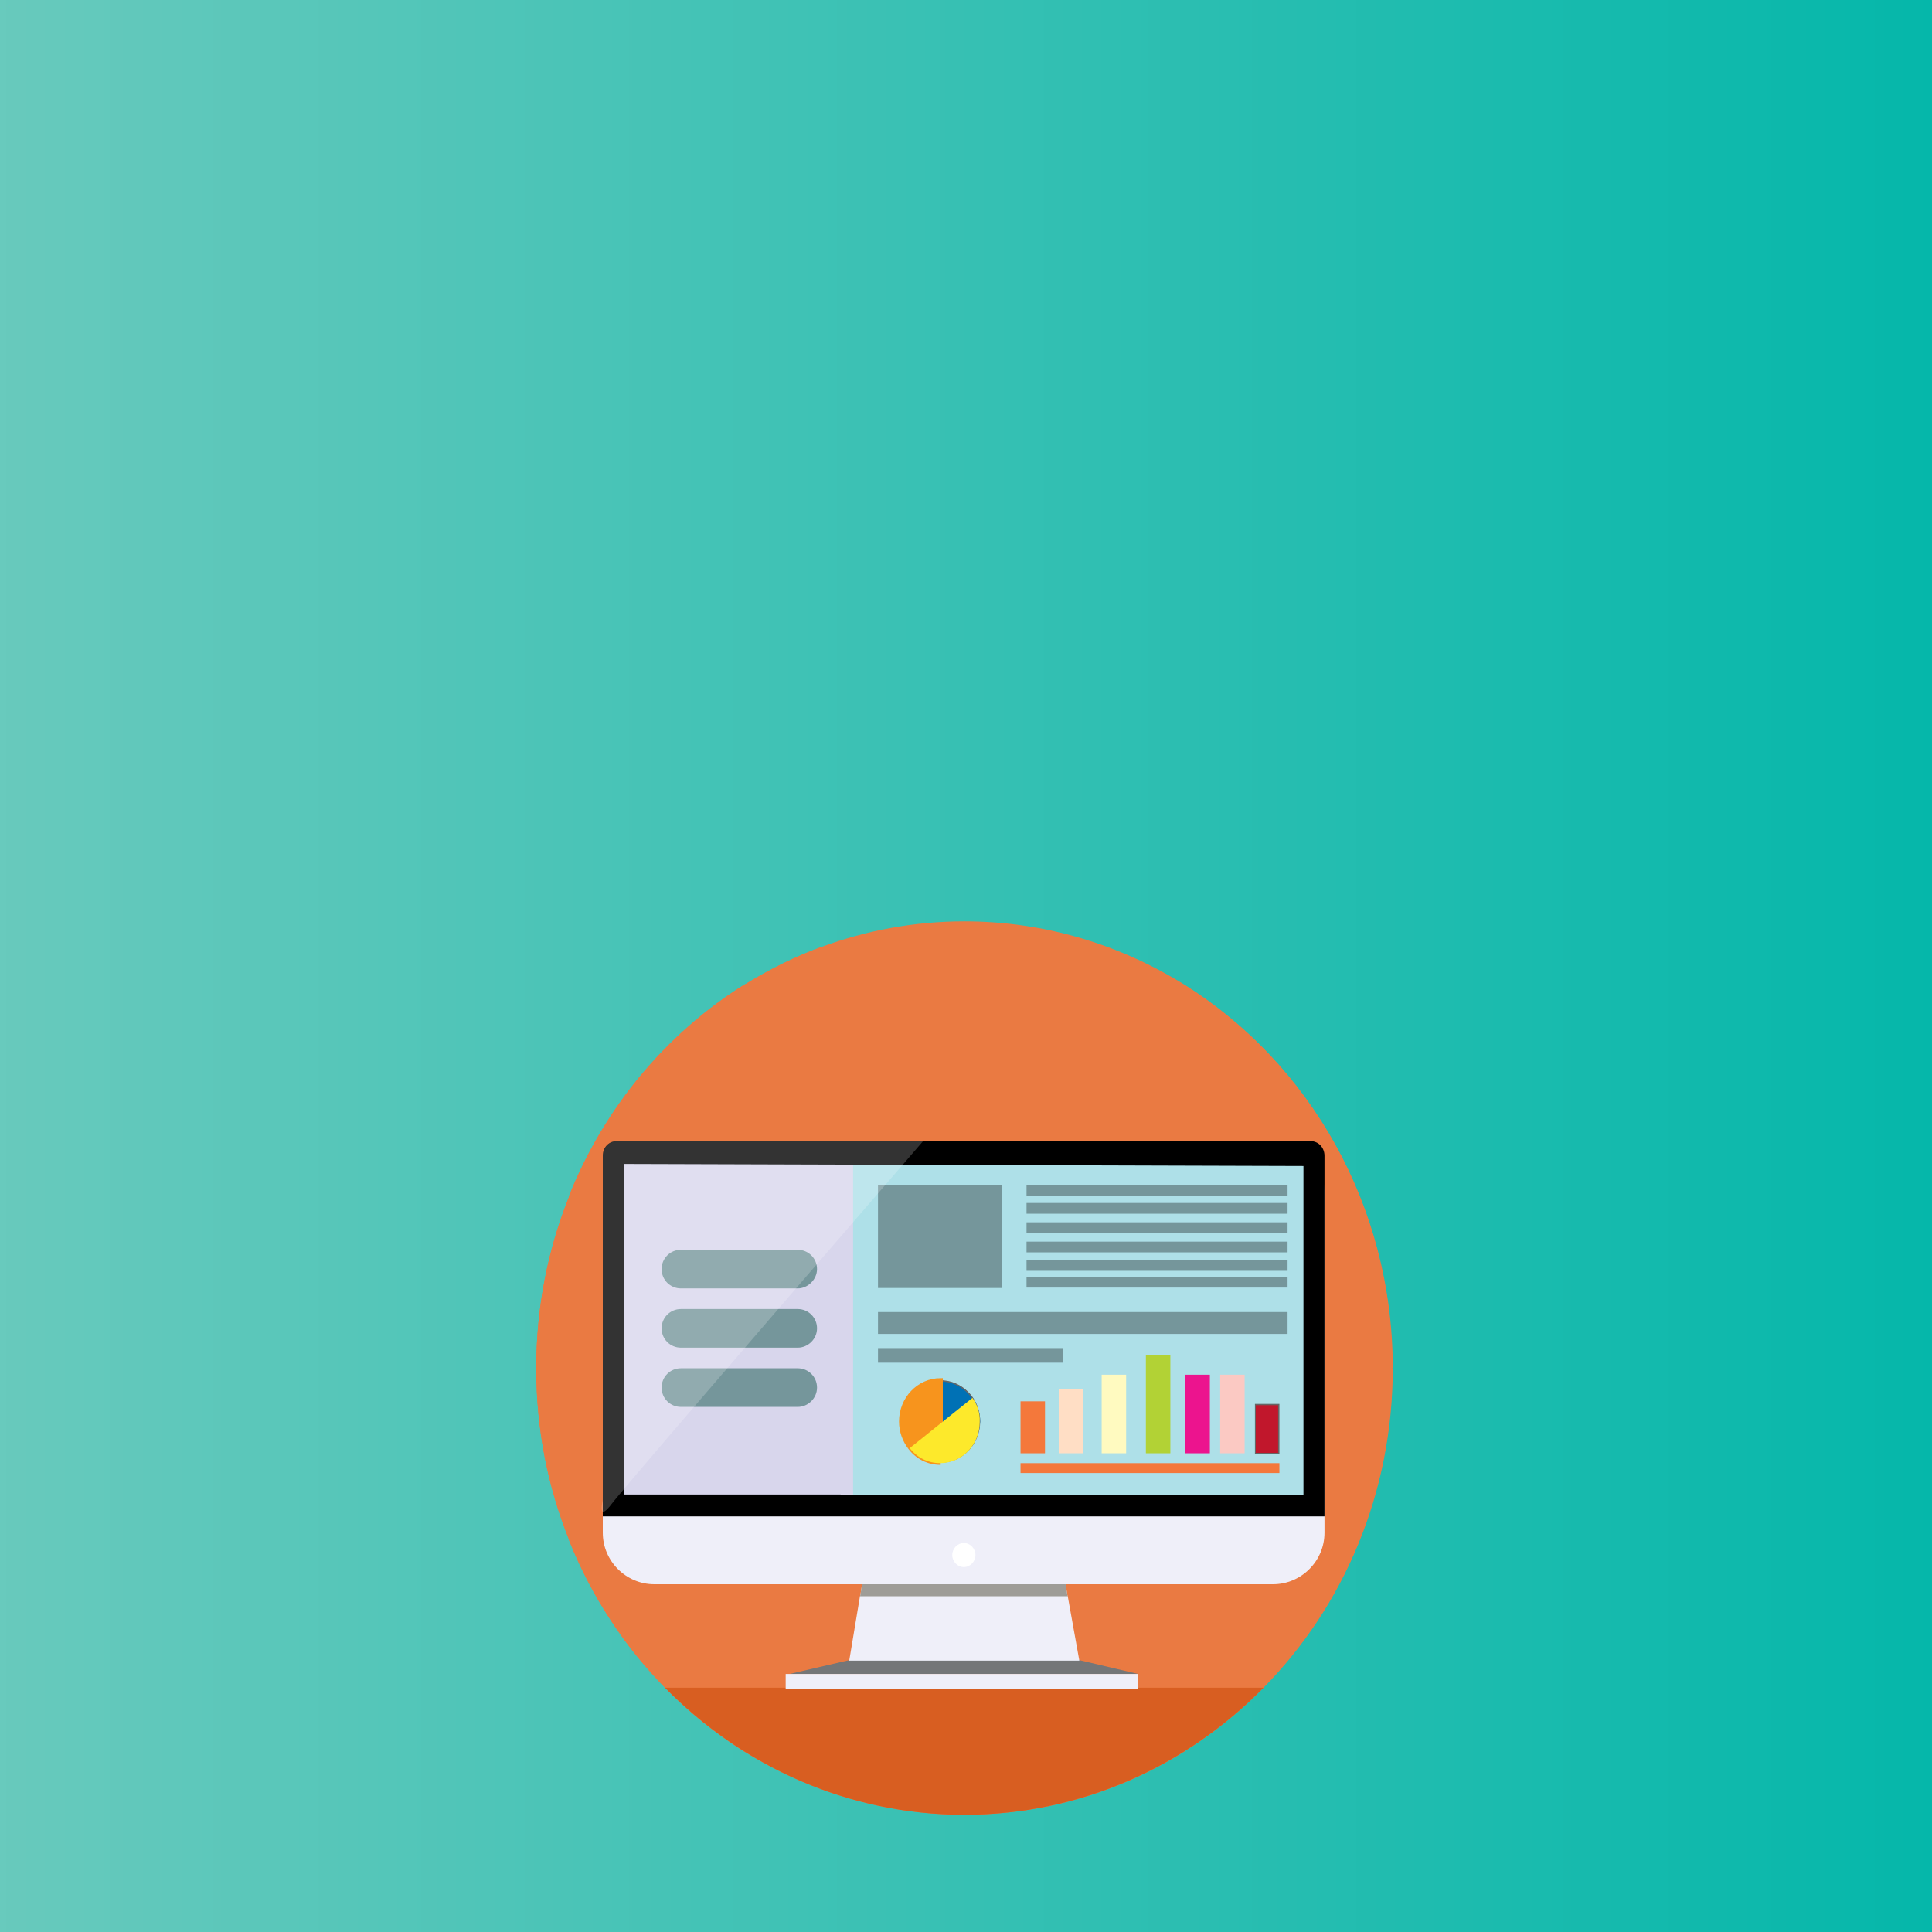
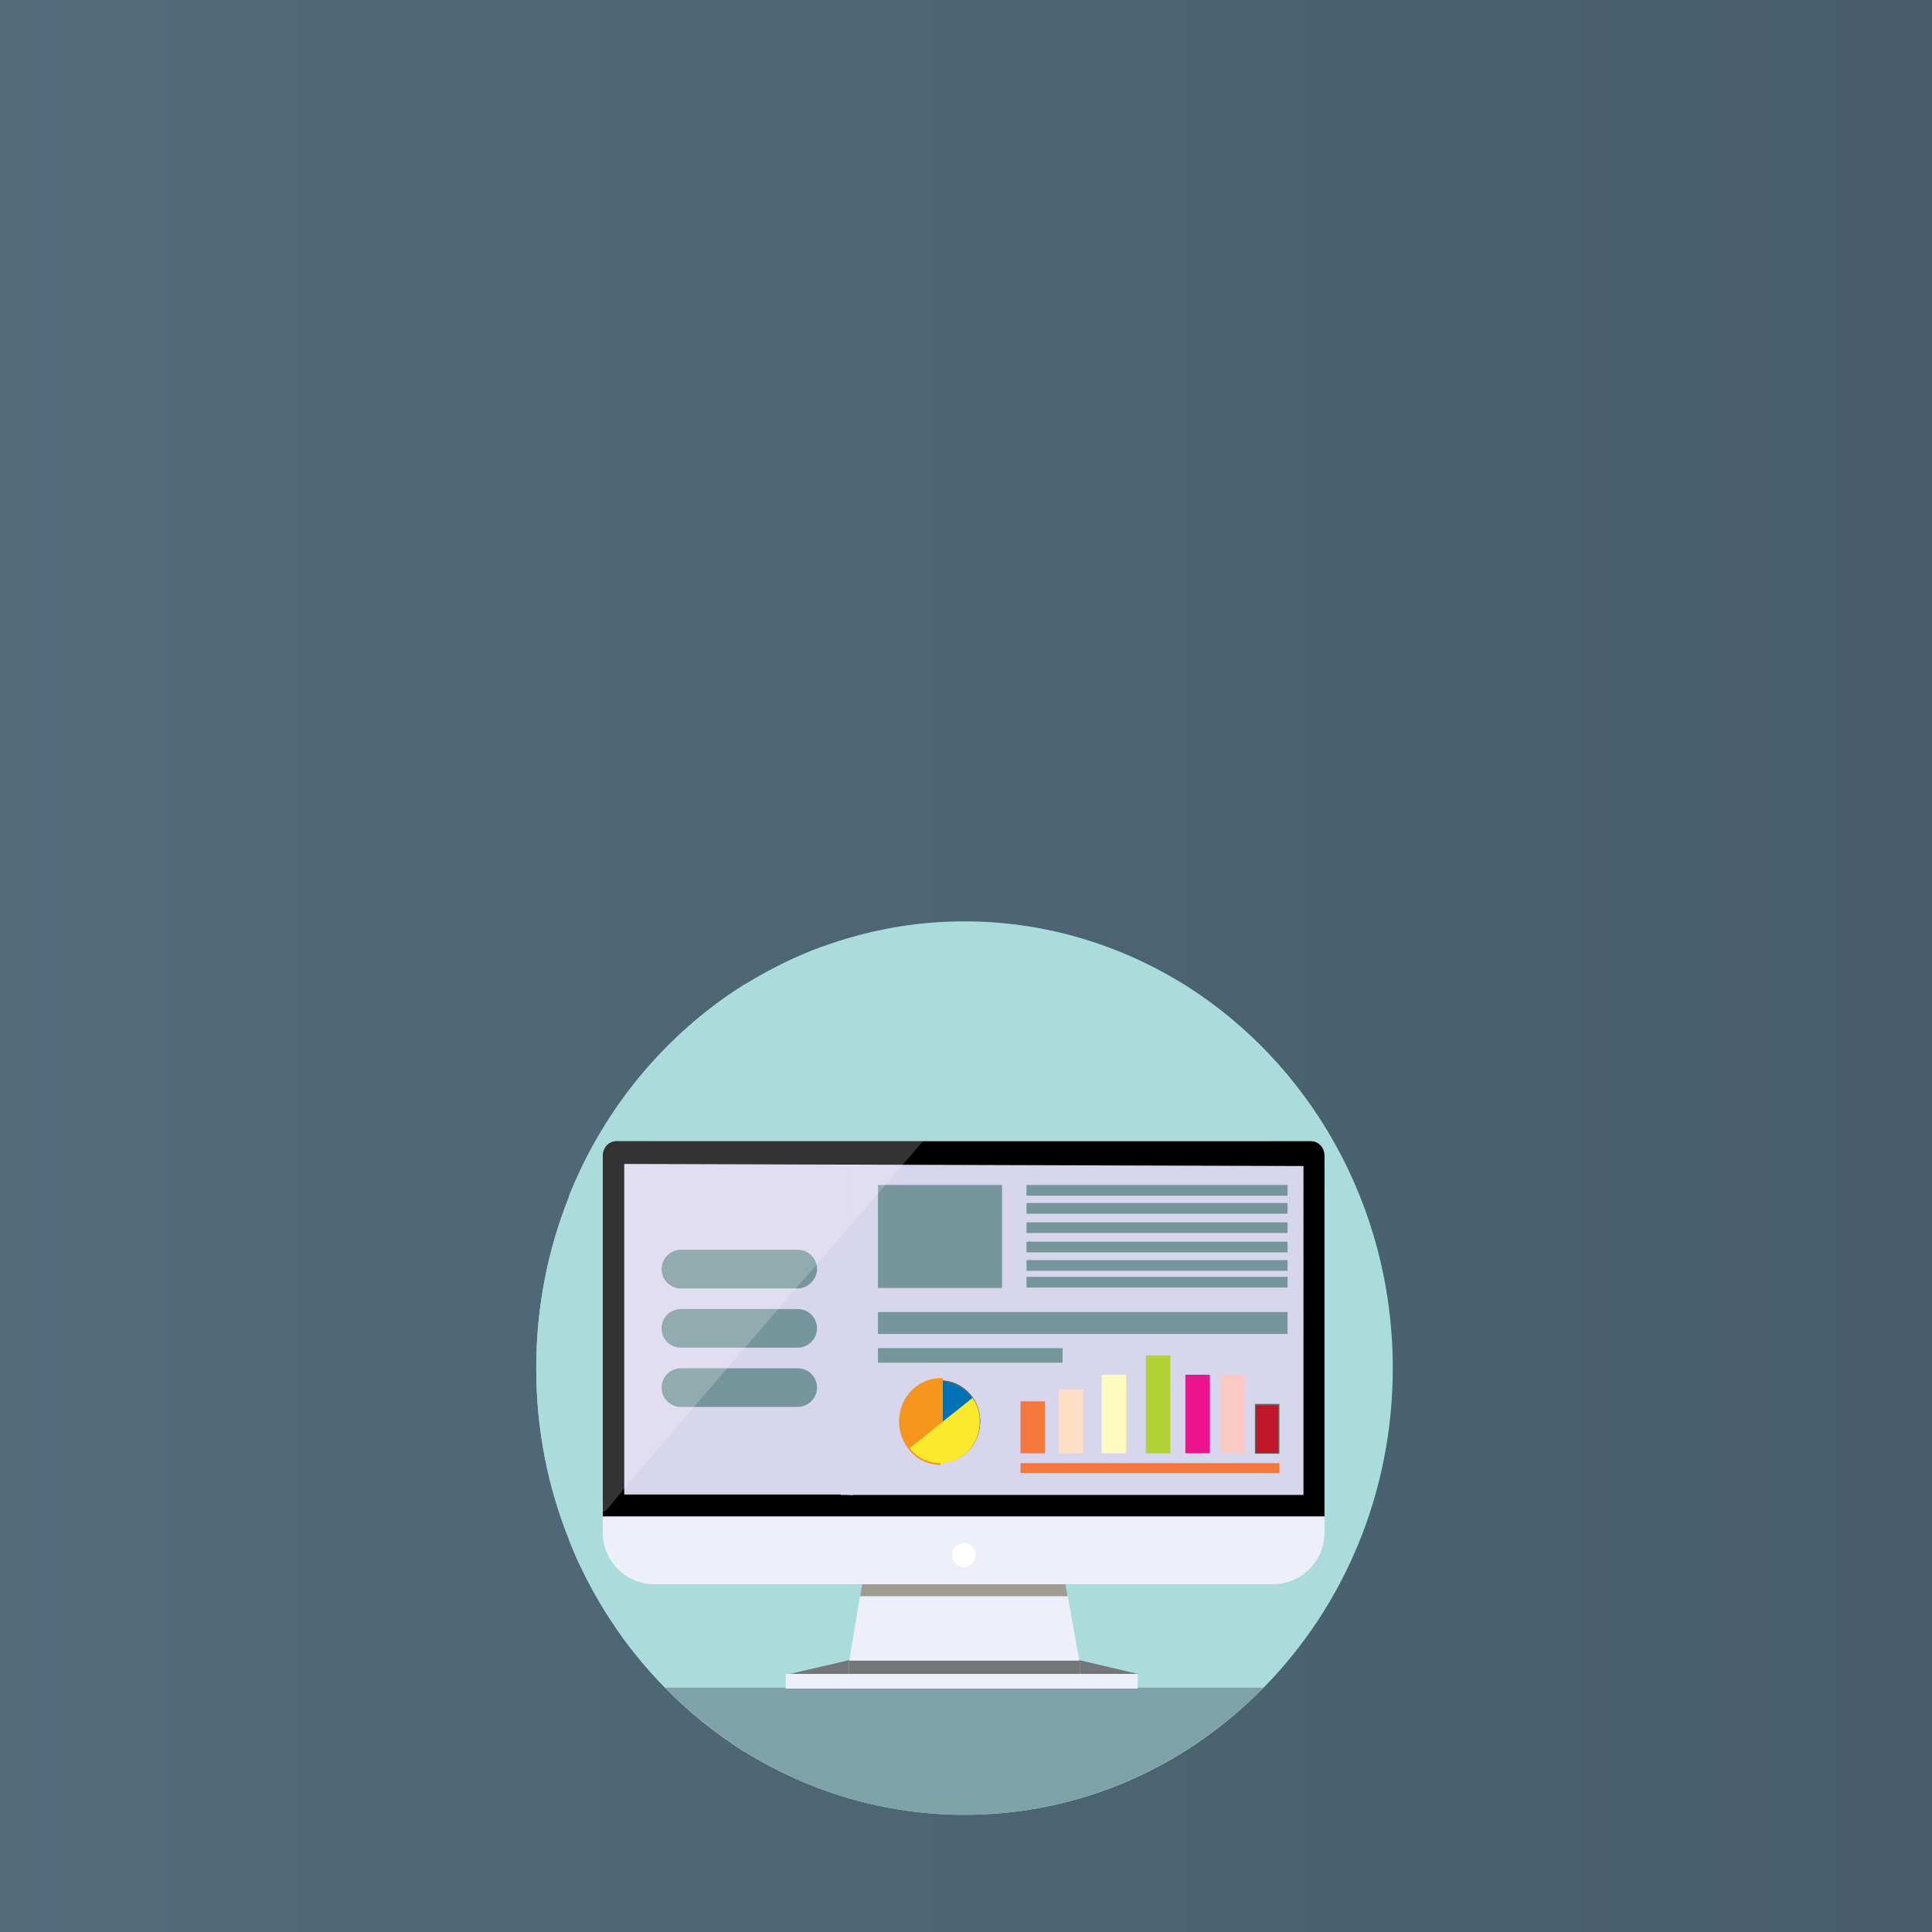
<svg xmlns="http://www.w3.org/2000/svg" version="1.1" id="Layer_1" x="0px" y="0px" viewBox="0 0 450 450" style="enable-background:new 0 0 450 450;" xml:space="preserve">
  <style type="text/css">
	.st0{fill:url(#SVGID_1_);}
- 	.st1{fill:#EA7A42;}
+ 	.st1{fill:#A9DCDB;}
	.st2{fill:#EFEFF9;}
	.st3{fill:#FFFFFF;}
- 	.st4{fill:#AEE0E8;}
+ 	.st4{fill:#D8D6EC;}
	.st5{fill:#747678;}
- 	.st6{fill:#D85E21;}
- 	.st7{fill:#D8D6EC;}
- 	.st8{fill:#75969B;}
- 	.st9{fill:#F4783B;}
- 	.st10{fill:#EC148E;}
- 	.st11{fill:#FBC9C3;}
- 	.st12{fill:#C1172C;}
- 	.st13{fill:#666666;}
- 	.st14{fill:#FFDEC5;}
- 	.st15{fill:#FFFAC0;}
- 	.st16{fill:#B2D235;}
- 	.st17{fill:#0071B5;}
- 	.st18{fill:#F7941D;stroke:#F7941D;stroke-miterlimit:10;}
- 	.st19{fill:#FDE92B;}
- 	.st20{fill:#9E9C97;}
- 	.st21{fill:none;stroke:#000000;stroke-width:2;stroke-miterlimit:10;}
- 	.st22{opacity:0.2;fill:#FFFFFF;enable-background:new    ;}
+ 	.st6{fill:#7FA2A8;}
+ 	.st7{fill:#75969B;}
+ 	.st8{fill:#F4783B;}
+ 	.st9{fill:#EC148E;}
+ 	.st10{fill:#FBC9C3;}
+ 	.st11{fill:#C1172C;}
+ 	.st12{fill:#666666;}
+ 	.st13{fill:#FFDEC5;}
+ 	.st14{fill:#FFFAC0;}
+ 	.st15{fill:#B2D235;}
+ 	.st16{fill:#0071B5;}
+ 	.st17{fill:#F7941D;stroke:#F7941D;stroke-miterlimit:10;}
+ 	.st18{fill:#FDE92B;}
+ 	.st19{fill:#9E9C97;}
+ 	.st20{fill:none;stroke:#000000;stroke-width:2;stroke-miterlimit:10;}
+ 	.st21{opacity:0.2;fill:#FFFFFF;enable-background:new    ;}
</style>
-   <linearGradient id="SVGID_1_" gradientUnits="userSpaceOnUse" x1="-163" y1="225" x2="1109" y2="225" gradientTransform="matrix(1 0 0 -1 0 450)">
-     <stop offset="5.618000e-03" style="stop-color:#8AD0C3" />
-     <stop offset="0.5" style="stop-color:#00B6A9" />
-     <stop offset="1" style="stop-color:#00A185" />
+   <linearGradient id="SVGID_1_" gradientUnits="userSpaceOnUse" x1="-163" y1="616.89" x2="1109" y2="616.89" gradientTransform="matrix(1 0 0 1 0 -391.89)">
+     <stop offset="5.618000e-03" style="stop-color:#567182" />
+     <stop offset="0.5" style="stop-color:#465C6A" />
+     <stop offset="1" style="stop-color:#465C6A" />
  </linearGradient>
-   <rect x="-163" class="st0" width="1272" height="450" />
+   <rect x="-163" y="0" class="st0" width="1272" height="450" />
  <path class="st1" d="M324.3,318.7c0,29.2-11.5,55.5-30.1,74.4c-5.6,5.7-11.8,10.7-18.5,14.9H173.4c-6.7-4.2-12.9-9.2-18.5-14.9  c-9.5-9.7-17.2-21.4-22.4-34.4v-80.1c8.2-20.6,22.7-37.9,40.9-49.3h102.3C304.9,247.5,324.3,280.7,324.3,318.7z" />
  <path class="st1" d="M124.9,318.7c0-14.2,2.7-27.7,7.7-40.1c8.2-20.6,22.7-37.9,40.9-49.3c5.7-3.5,11.7-6.5,18-8.8  c10.4-3.8,21.5-5.9,33.1-5.9c18.7,0,36.2,5.4,51.2,14.7c29.1,18.2,48.6,51.4,48.6,89.3H124.9" />
  <path class="st1" d="M124.9,318.7c0-14.2,2.7-27.7,7.7-40.1c8.2-20.6,22.7-37.9,40.9-49.3c5.7-3.5,11.7-6.5,18-8.8h11.9  c1.1,0,1.9,0.9,1.9,2v153c0,1.1-0.9,2-1.9,2h-61c-3.9-5.9-7.2-12.2-9.8-18.8C127.6,346.4,124.9,332.9,124.9,318.7" />
  <path class="st1" d="M124.9,318.7h199.5c0,29.2-11.5,55.5-30.1,74.4c-5.6,5.7-11.8,10.7-18.5,14.9c-15,9.4-32.5,14.7-51.2,14.7  s-36.2-5.4-51.2-14.7c-6.7-4.2-12.9-9.2-18.5-14.9c-4.6-4.7-8.9-9.9-12.5-15.5c-3.9-5.9-7.2-12.2-9.8-18.8  C127.6,346.4,124.9,332.9,124.9,318.7" />
  <g>
    <path class="st2" d="M296.5,369H152.4c-6.6,0-12-5.4-12-12v-79.2c0-6.6,5.4-12,12-12h144.1c6.6,0,12,5.4,12,12V357   C308.5,363.6,303.1,369,296.5,369z" />
  </g>
  <g>
    <rect x="149.4" y="274.8" class="st3" width="150.1" height="69.4" />
    <path d="M290.5,283.8v51.4H158.4v-51.4h54.8h0.9h0.9H290.5 M305.3,265.8H215c-0.3,0-0.6,0-0.9,0c-0.3,0-0.6,0-0.9,0h-69.6   c-1.8,0-3.2,1.5-3.2,3.4v84l0,0h168.1v-84C308.5,267.3,307.1,265.8,305.3,265.8L305.3,265.8z" />
  </g>
  <g>
    <rect x="197.7" y="270.9" class="st4" width="105.9" height="77.3" />
  </g>
  <polygon class="st5" points="197.7,386.7 197.7,389.9 183.9,389.9 " />
  <g>
    <ellipse class="st3" cx="224.5" cy="362.3" rx="2.2" ry="2.3" />
    <path class="st3" d="M224.5,360.4c0.9,0,1.7,0.8,1.7,1.8s-0.8,1.8-1.7,1.8s-1.7-0.8-1.7-1.8S223.5,360.4,224.5,360.4 M224.5,359.4   c-1.5,0-2.7,1.3-2.7,2.8s1.2,2.8,2.7,2.8s2.7-1.3,2.7-2.8S226,359.4,224.5,359.4L224.5,359.4z" />
  </g>
  <polygon class="st5" points="265.1,389.9 251.5,389.9 251.5,386.7 " />
  <path class="st6" d="M154.9,393.1c18,18.3,42.6,29.6,69.7,29.6s51.7-11.3,69.7-29.6H154.9z" />
  <g>
    <polygon class="st5" points="251.5,386.7 251.5,389.9 197.7,389.9 197.7,386.7 197.8,386.6 251.4,386.6  " />
  </g>
  <g>
    <rect x="183" y="389.9" class="st2" width="82" height="3.4" />
  </g>
  <g>
    <polygon class="st2" points="251.4,386.8 197.8,386.8 200.3,371.8 200.4,371.5 200.8,369 200.8,368.7 248.1,368.7 248.2,369    248.6,371.5 248.7,371.8  " />
  </g>
-   <rect x="145.4" y="271" class="st7" width="52.3" height="77.1" />
-   <rect x="204.5" y="276" class="st8" width="28.9" height="24" />
-   <rect x="239.1" y="276" class="st8" width="60.8" height="2.5" />
-   <rect x="239.1" y="289.2" class="st8" width="60.8" height="2.5" />
-   <rect x="239.1" y="284.7" class="st8" width="60.8" height="2.5" />
-   <rect x="239.1" y="293.5" class="st8" width="60.8" height="2.5" />
-   <rect x="239.1" y="297.4" class="st8" width="60.8" height="2.5" />
-   <rect x="204.5" y="305.6" class="st8" width="95.4" height="5.1" />
+   <rect x="145.4" y="271" class="st4" width="52.3" height="77.1" />
+   <rect x="204.5" y="276" class="st7" width="28.9" height="24" />
+   <rect x="239.1" y="276" class="st7" width="60.8" height="2.5" />
+   <rect x="239.1" y="289.2" class="st7" width="60.8" height="2.5" />
+   <rect x="239.1" y="284.7" class="st7" width="60.8" height="2.5" />
+   <rect x="239.1" y="293.5" class="st7" width="60.8" height="2.5" />
+   <rect x="239.1" y="297.4" class="st7" width="60.8" height="2.5" />
+   <rect x="204.5" y="305.6" class="st7" width="95.4" height="5.1" />
  <g>
-     <rect x="239.1" y="280.2" class="st8" width="60.8" height="2.5" />
+     <rect x="239.1" y="280.2" class="st7" width="60.8" height="2.5" />
  </g>
-   <rect x="204.5" y="314" class="st8" width="43" height="3.4" />
+   <rect x="204.5" y="314" class="st7" width="43" height="3.4" />
  <g>
-     <rect x="237.7" y="340.8" class="st9" width="60.3" height="2.3" />
+     <rect x="237.7" y="340.8" class="st8" width="60.3" height="2.3" />
  </g>
  <g>
-     <rect x="237.7" y="326.4" class="st9" width="5.7" height="12.1" />
+     <rect x="237.7" y="326.4" class="st8" width="5.7" height="12.1" />
  </g>
  <g>
-     <rect x="276.1" y="320.2" class="st10" width="5.7" height="18.3" />
+     <rect x="276.1" y="320.2" class="st9" width="5.7" height="18.3" />
  </g>
  <g>
-     <rect x="284.2" y="320.2" class="st11" width="5.7" height="18.3" />
+     <rect x="284.2" y="320.2" class="st10" width="5.7" height="18.3" />
  </g>
  <g>
-     <rect x="292.4" y="327.1" class="st12" width="5.4" height="11.3" />
-     <path class="st13" d="M297.7,327.3v11.1h-5.2v-11.1H297.7 M298,327h-5.7v11.6h5.7V327L298,327z" />
+     <rect x="292.4" y="327.1" class="st11" width="5.4" height="11.3" />
+     <path class="st12" d="M297.7,327.3v11.1h-5.2v-11.1H297.7 M298,327h-5.7v11.6h5.7V327L298,327z" />
  </g>
  <g>
-     <rect x="246.6" y="323.6" class="st14" width="5.7" height="14.9" />
+     <rect x="246.6" y="323.6" class="st13" width="5.7" height="14.9" />
  </g>
  <g>
-     <rect x="256.6" y="320.2" class="st15" width="5.7" height="18.3" />
+     <rect x="256.6" y="320.2" class="st14" width="5.7" height="18.3" />
  </g>
  <g>
-     <rect x="266.9" y="315.7" class="st16" width="5.7" height="22.8" />
+     <rect x="266.9" y="315.7" class="st15" width="5.7" height="22.8" />
  </g>
  <g>
-     <path class="st17" d="M219.1,340.6c-2.7,0-5.3-1.3-7-3.5c-1.3-1.7-2-3.8-2-6c0-5.2,4.1-9.5,9.1-9.5c2.9,0,5.7,1.5,7.4,4   c1.1,1.6,1.7,3.5,1.7,5.5C228.1,336.3,224.1,340.6,219.1,340.6z" />
-     <path class="st13" d="M219.1,321.8c2.9,0,5.6,1.5,7.3,3.9c1.1,1.6,1.7,3.5,1.7,5.4c0,5.1-4,9.3-8.9,9.3c-2.7,0-5.2-1.2-6.9-3.4   c-1.3-1.7-2-3.8-2-5.9C210.1,326,214.1,321.8,219.1,321.8 M219.1,321.5c-5.1,0-9.2,4.3-9.2,9.6c0,2.3,0.8,4.4,2.1,6.1   c1.7,2.2,4.2,3.5,7.1,3.5c5.1,0,9.2-4.3,9.2-9.6c0-2.1-0.6-4-1.7-5.6C224.9,323.1,222.2,321.5,219.1,321.5L219.1,321.5z" />
+     <path class="st16" d="M219.1,340.6c-2.7,0-5.3-1.3-7-3.5c-1.3-1.7-2-3.8-2-6c0-5.2,4.1-9.5,9.1-9.5c2.9,0,5.7,1.5,7.4,4   c1.1,1.6,1.7,3.5,1.7,5.5C228.1,336.3,224.1,340.6,219.1,340.6z" />
+     <path class="st12" d="M219.1,321.8c2.9,0,5.6,1.5,7.3,3.9c1.1,1.6,1.7,3.5,1.7,5.4c0,5.1-4,9.3-8.9,9.3c-2.7,0-5.2-1.2-6.9-3.4   c-1.3-1.7-2-3.8-2-5.9C210.1,326,214.1,321.8,219.1,321.8 M219.1,321.5c-5.1,0-9.2,4.3-9.2,9.6c0,2.3,0.8,4.4,2.1,6.1   c1.7,2.2,4.2,3.5,7.1,3.5c5.1,0,9.2-4.3,9.2-9.6c0-2.1-0.6-4-1.7-5.6C224.9,323.1,222.2,321.5,219.1,321.5L219.1,321.5z" />
  </g>
-   <path class="st18" d="M219.1,331.5v-10c-5.1,0-9.2,4.3-9.2,9.6c0,2.3,0.8,4.4,2.1,6.1c1.7,2.2,4.2,3.5,7.1,3.5" />
+   <path class="st17" d="M219.1,331.5v-10c-5.1,0-9.2,4.3-9.2,9.6c0,2.3,0.8,4.4,2.1,6.1c1.7,2.2,4.2,3.5,7.1,3.5" />
  <g>
-     <path class="st19" d="M219.1,339.7c-2.1,0-4.2-0.9-5.7-2.4l12.9-10.3c0.6,1.2,1,2.6,1,4.1C227.3,335.9,223.6,339.7,219.1,339.7z" />
-     <path class="st19" d="M225.9,328.7c0.3,0.8,0.4,1.6,0.4,2.5c0,4.2-3.2,7.6-7.2,7.6c-1.5,0-2.9-0.5-4.1-1.4l5.4-4.3L225.9,328.7    M226.5,325.6l-7.5,6l-7.1,5.7c1.7,2.2,4.2,3.5,7.1,3.5c5.1,0,9.2-4.3,9.2-9.6C228.3,329,227.6,327.1,226.5,325.6L226.5,325.6z" />
+     <path class="st18" d="M219.1,339.7c-2.1,0-4.2-0.9-5.7-2.4l12.9-10.3c0.6,1.2,1,2.6,1,4.1C227.3,335.9,223.6,339.7,219.1,339.7z" />
+     <path class="st18" d="M225.9,328.7c0.3,0.8,0.4,1.6,0.4,2.5c0,4.2-3.2,7.6-7.2,7.6c-1.5,0-2.9-0.5-4.1-1.4l5.4-4.3L225.9,328.7    M226.5,325.6l-7.5,6l-7.1,5.7c1.7,2.2,4.2,3.5,7.1,3.5c5.1,0,9.2-4.3,9.2-9.6C228.3,329,227.6,327.1,226.5,325.6L226.5,325.6z" />
  </g>
-   <polygon class="st20" points="248.7,371.8 200.3,371.8 200.4,371.5 200.8,369 248.2,369 248.6,371.5 " />
-   <polygon class="st7" points="195.8,271 195.8,348.2 197.7,348.2 198.7,348.2 198.7,270.9 " />
-   <path class="st8" d="M185.8,327.7h-27.2c-2.5,0-4.5-2-4.5-4.5l0,0c0-2.5,2-4.5,4.5-4.5h27.2c2.5,0,4.5,2,4.5,4.5l0,0  C190.3,325.7,188.2,327.7,185.8,327.7z" />
-   <path class="st8" d="M185.8,300.1h-27.2c-2.5,0-4.5-2-4.5-4.5l0,0c0-2.5,2-4.5,4.5-4.5h27.2c2.5,0,4.5,2,4.5,4.5l0,0  C190.3,298,188.2,300.1,185.8,300.1z" />
-   <path class="st8" d="M185.8,313.9h-27.2c-2.5,0-4.5-2-4.5-4.5l0,0c0-2.5,2-4.5,4.5-4.5h27.2c2.5,0,4.5,2,4.5,4.5l0,0  C190.3,311.9,188.2,313.9,185.8,313.9z" />
-   <line class="st21" x1="306.4" y1="270.6" x2="144.4" y2="270.1" />
-   <path class="st22" d="M215,265.8c-41.9,48.5-70.7,82-72.7,84.7c-0.2,0.3-1.4,1.8-1.9,1.6c-0.4-0.2-0.3-1.4,0-2.7v-80.2  c0-1.9,1.5-3.4,3.2-3.4h69.6C213.8,265.8,214.4,265.8,215,265.8z" />
+   <polygon class="st19" points="248.7,371.8 200.3,371.8 200.4,371.5 200.8,369 248.2,369 248.6,371.5 " />
+   <polygon class="st4" points="195.8,271 195.8,348.2 197.7,348.2 198.7,348.2 198.7,270.9 " />
+   <path class="st7" d="M185.8,327.7h-27.2c-2.5,0-4.5-2-4.5-4.5l0,0c0-2.5,2-4.5,4.5-4.5h27.2c2.5,0,4.5,2,4.5,4.5l0,0  C190.3,325.7,188.2,327.7,185.8,327.7z" />
+   <path class="st7" d="M185.8,300.1h-27.2c-2.5,0-4.5-2-4.5-4.5l0,0c0-2.5,2-4.5,4.5-4.5h27.2c2.5,0,4.5,2,4.5,4.5l0,0  C190.3,298,188.2,300.1,185.8,300.1z" />
+   <path class="st7" d="M185.8,313.9h-27.2c-2.5,0-4.5-2-4.5-4.5l0,0c0-2.5,2-4.5,4.5-4.5h27.2c2.5,0,4.5,2,4.5,4.5l0,0  C190.3,311.9,188.2,313.9,185.8,313.9z" />
+   <line class="st20" x1="306.4" y1="270.6" x2="144.4" y2="270.1" />
+   <path class="st21" d="M215,265.8c-41.9,48.5-70.7,82-72.7,84.7c-0.2,0.3-1.4,1.8-1.9,1.6c-0.4-0.2-0.3-1.4,0-2.7v-80.2  c0-1.9,1.5-3.4,3.2-3.4h69.6C213.8,265.8,214.4,265.8,215,265.8z" />
</svg>
